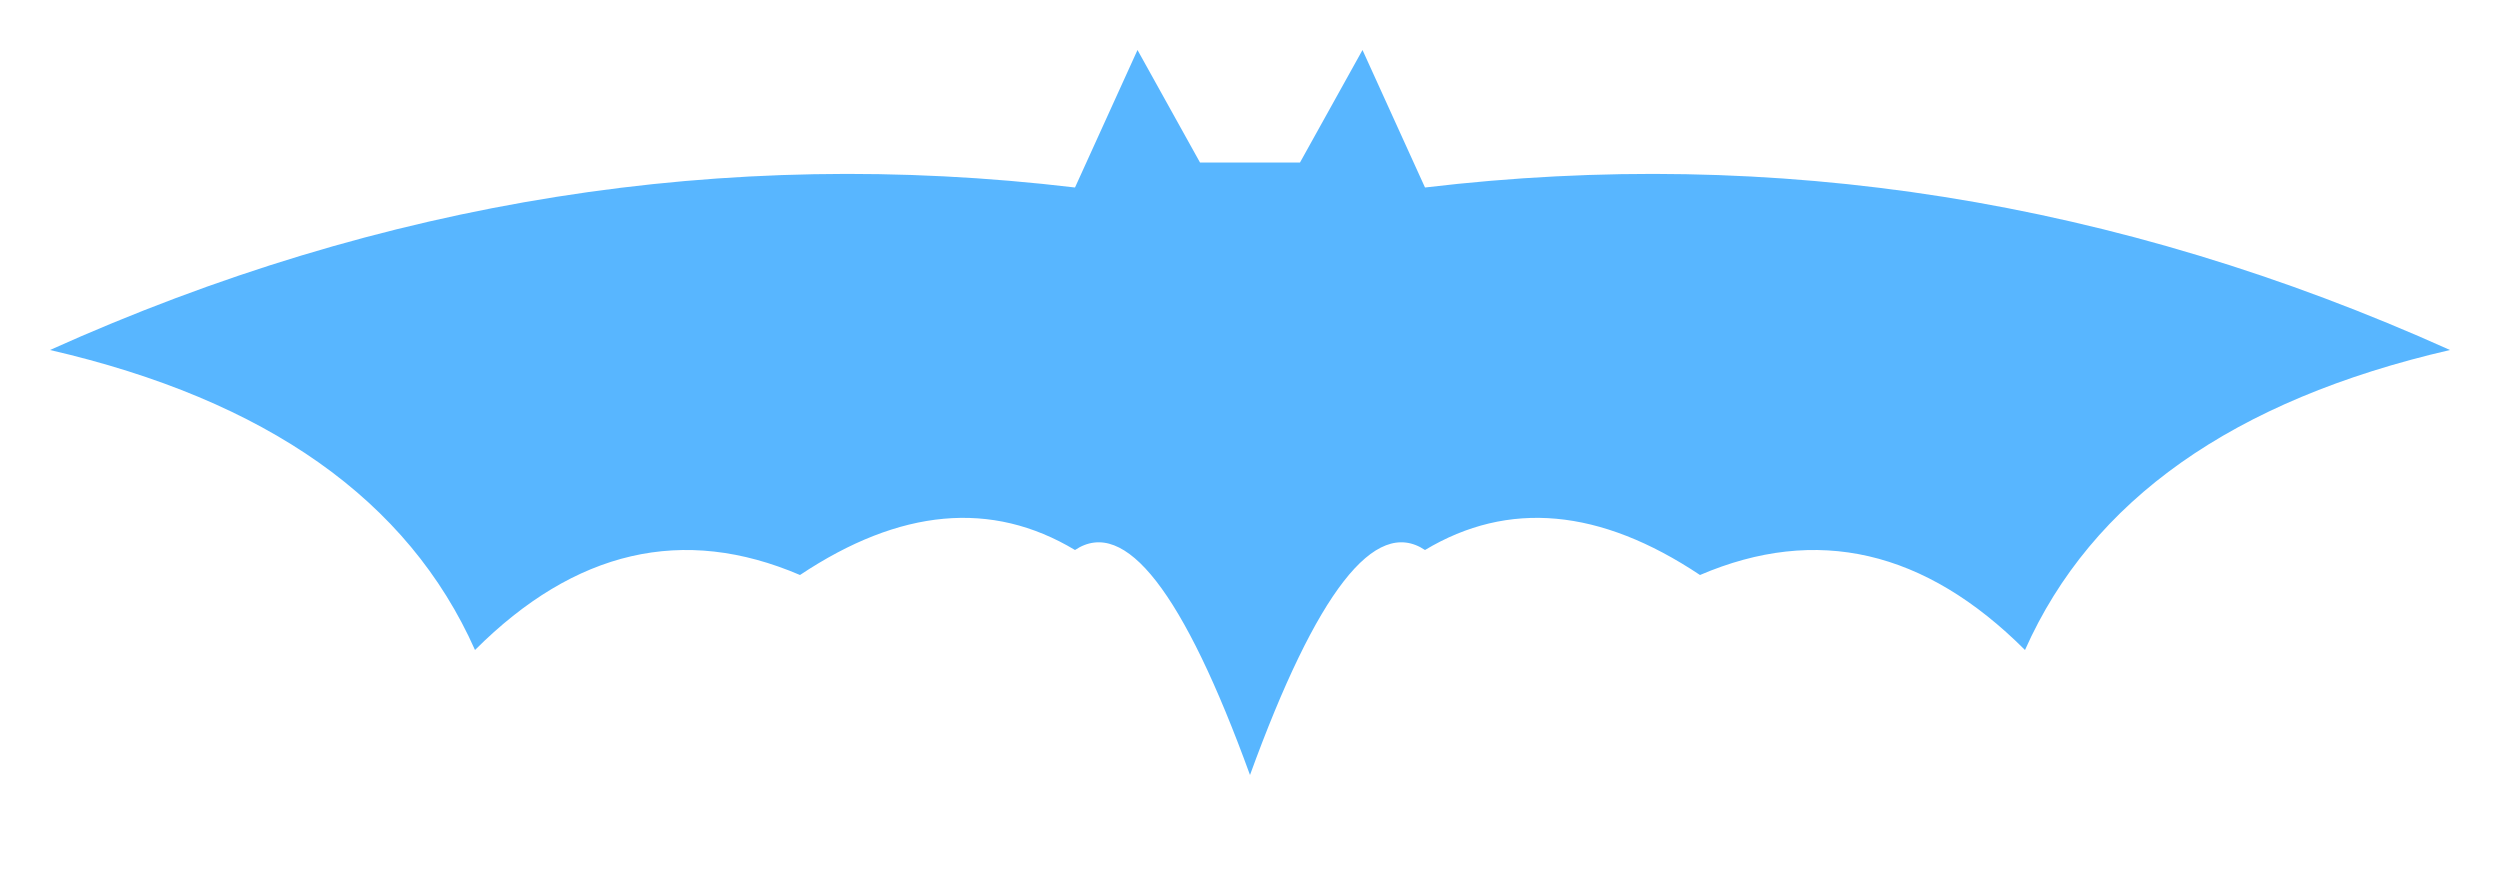
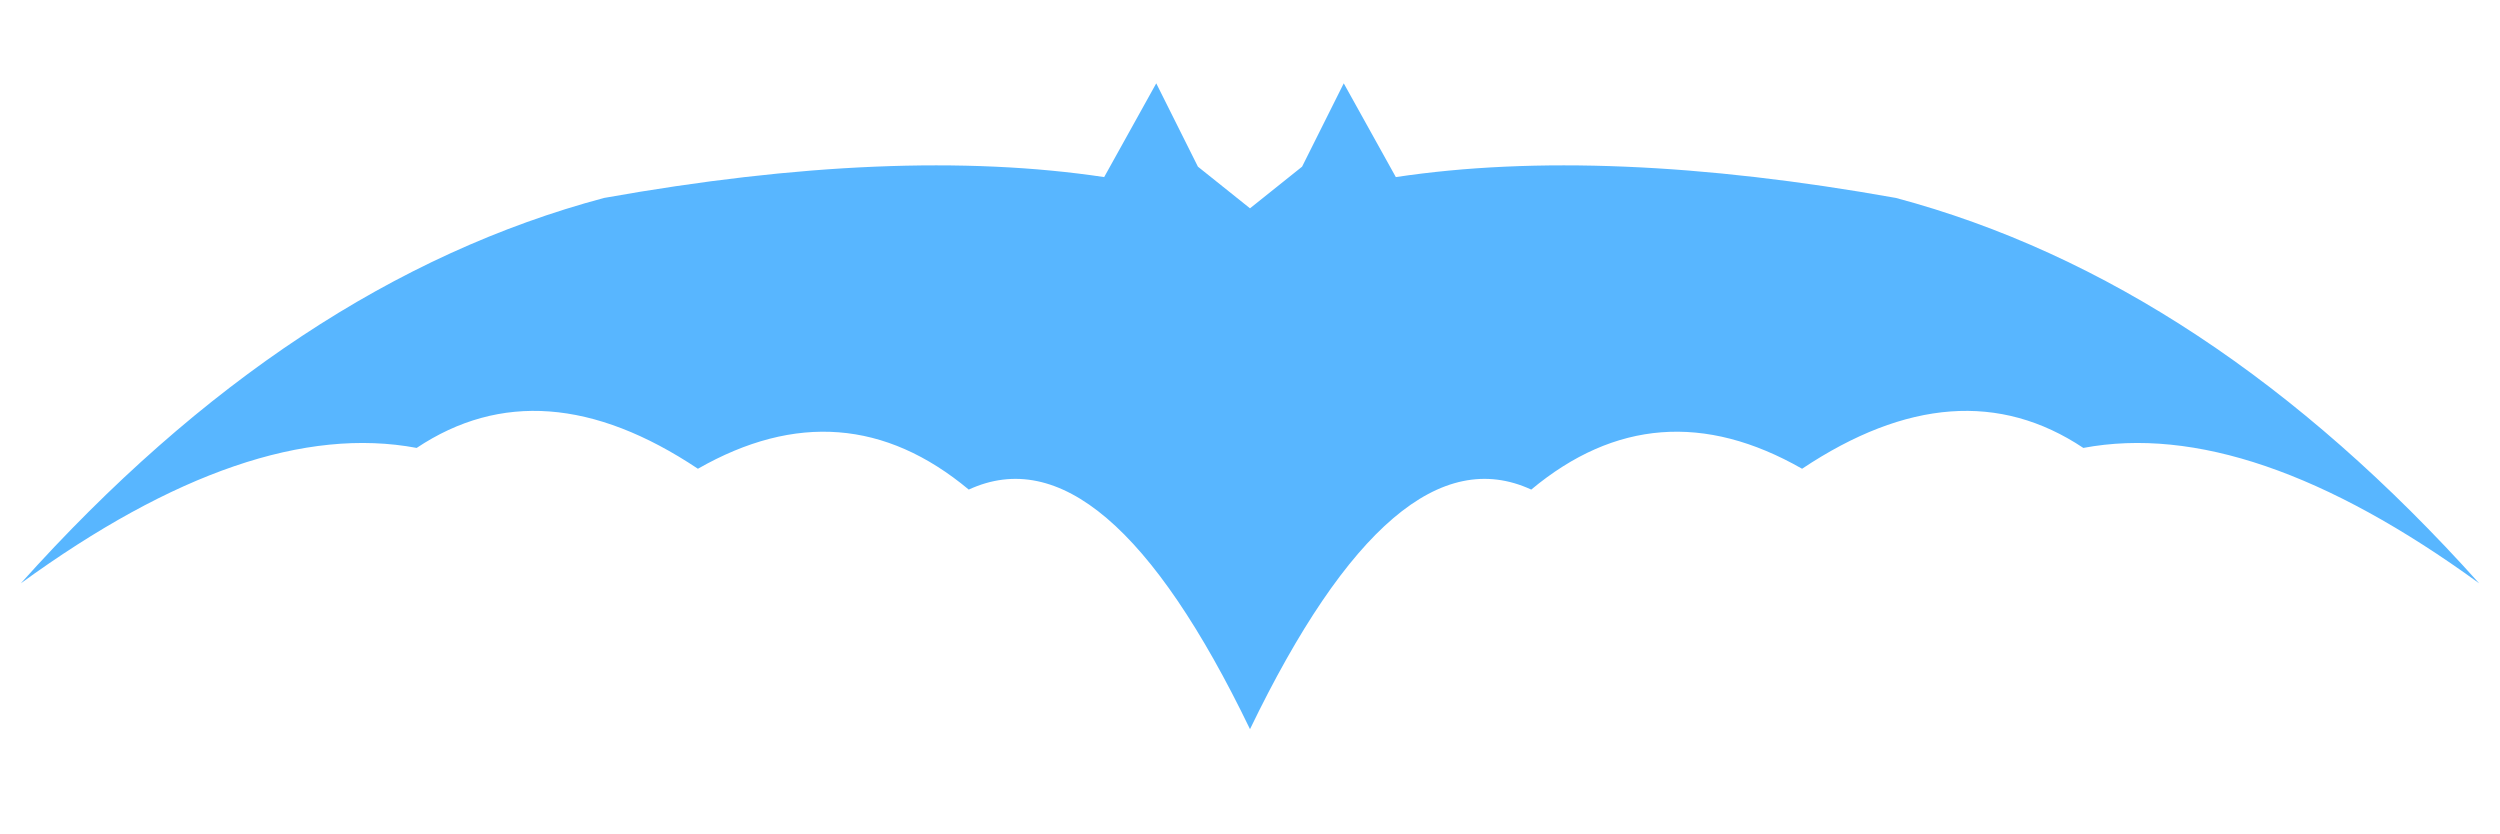
- <svg xmlns="http://www.w3.org/2000/svg" viewBox="0 0 200 70">
-   <path d="M4 28 Q44 10 86 15 L91 4 L96 13 L104 13 L109 4 L114 15 Q156 10 196 28 Q170 34 162 52 Q150 40 136 46 Q124 38 114 44 Q108 40 100 62 Q92 40 86 44 Q76 38 64 46 Q50 40 38 52 Q30 34 4 28 Z" fill="#58b6ff" />
+ <svg xmlns="http://www.w3.org/2000/svg" viewBox="0 0 240 80">
+   <path d="M2 56 Q28 27 58 19 Q86 14 106 17 L111 8 L115 16 L120 20 L125 16 L129 8 L134 17 Q154 14 182 19 Q212 27 238 56 Q216 40 200 43 Q188 35 173 45 Q159 37 147 47 Q134 41 120 70 Q106 41 93 47 Q81 37 67 45 Q52 35 40 43 Q24 40 2 56 Z" fill="#58b6ff" />
</svg>
